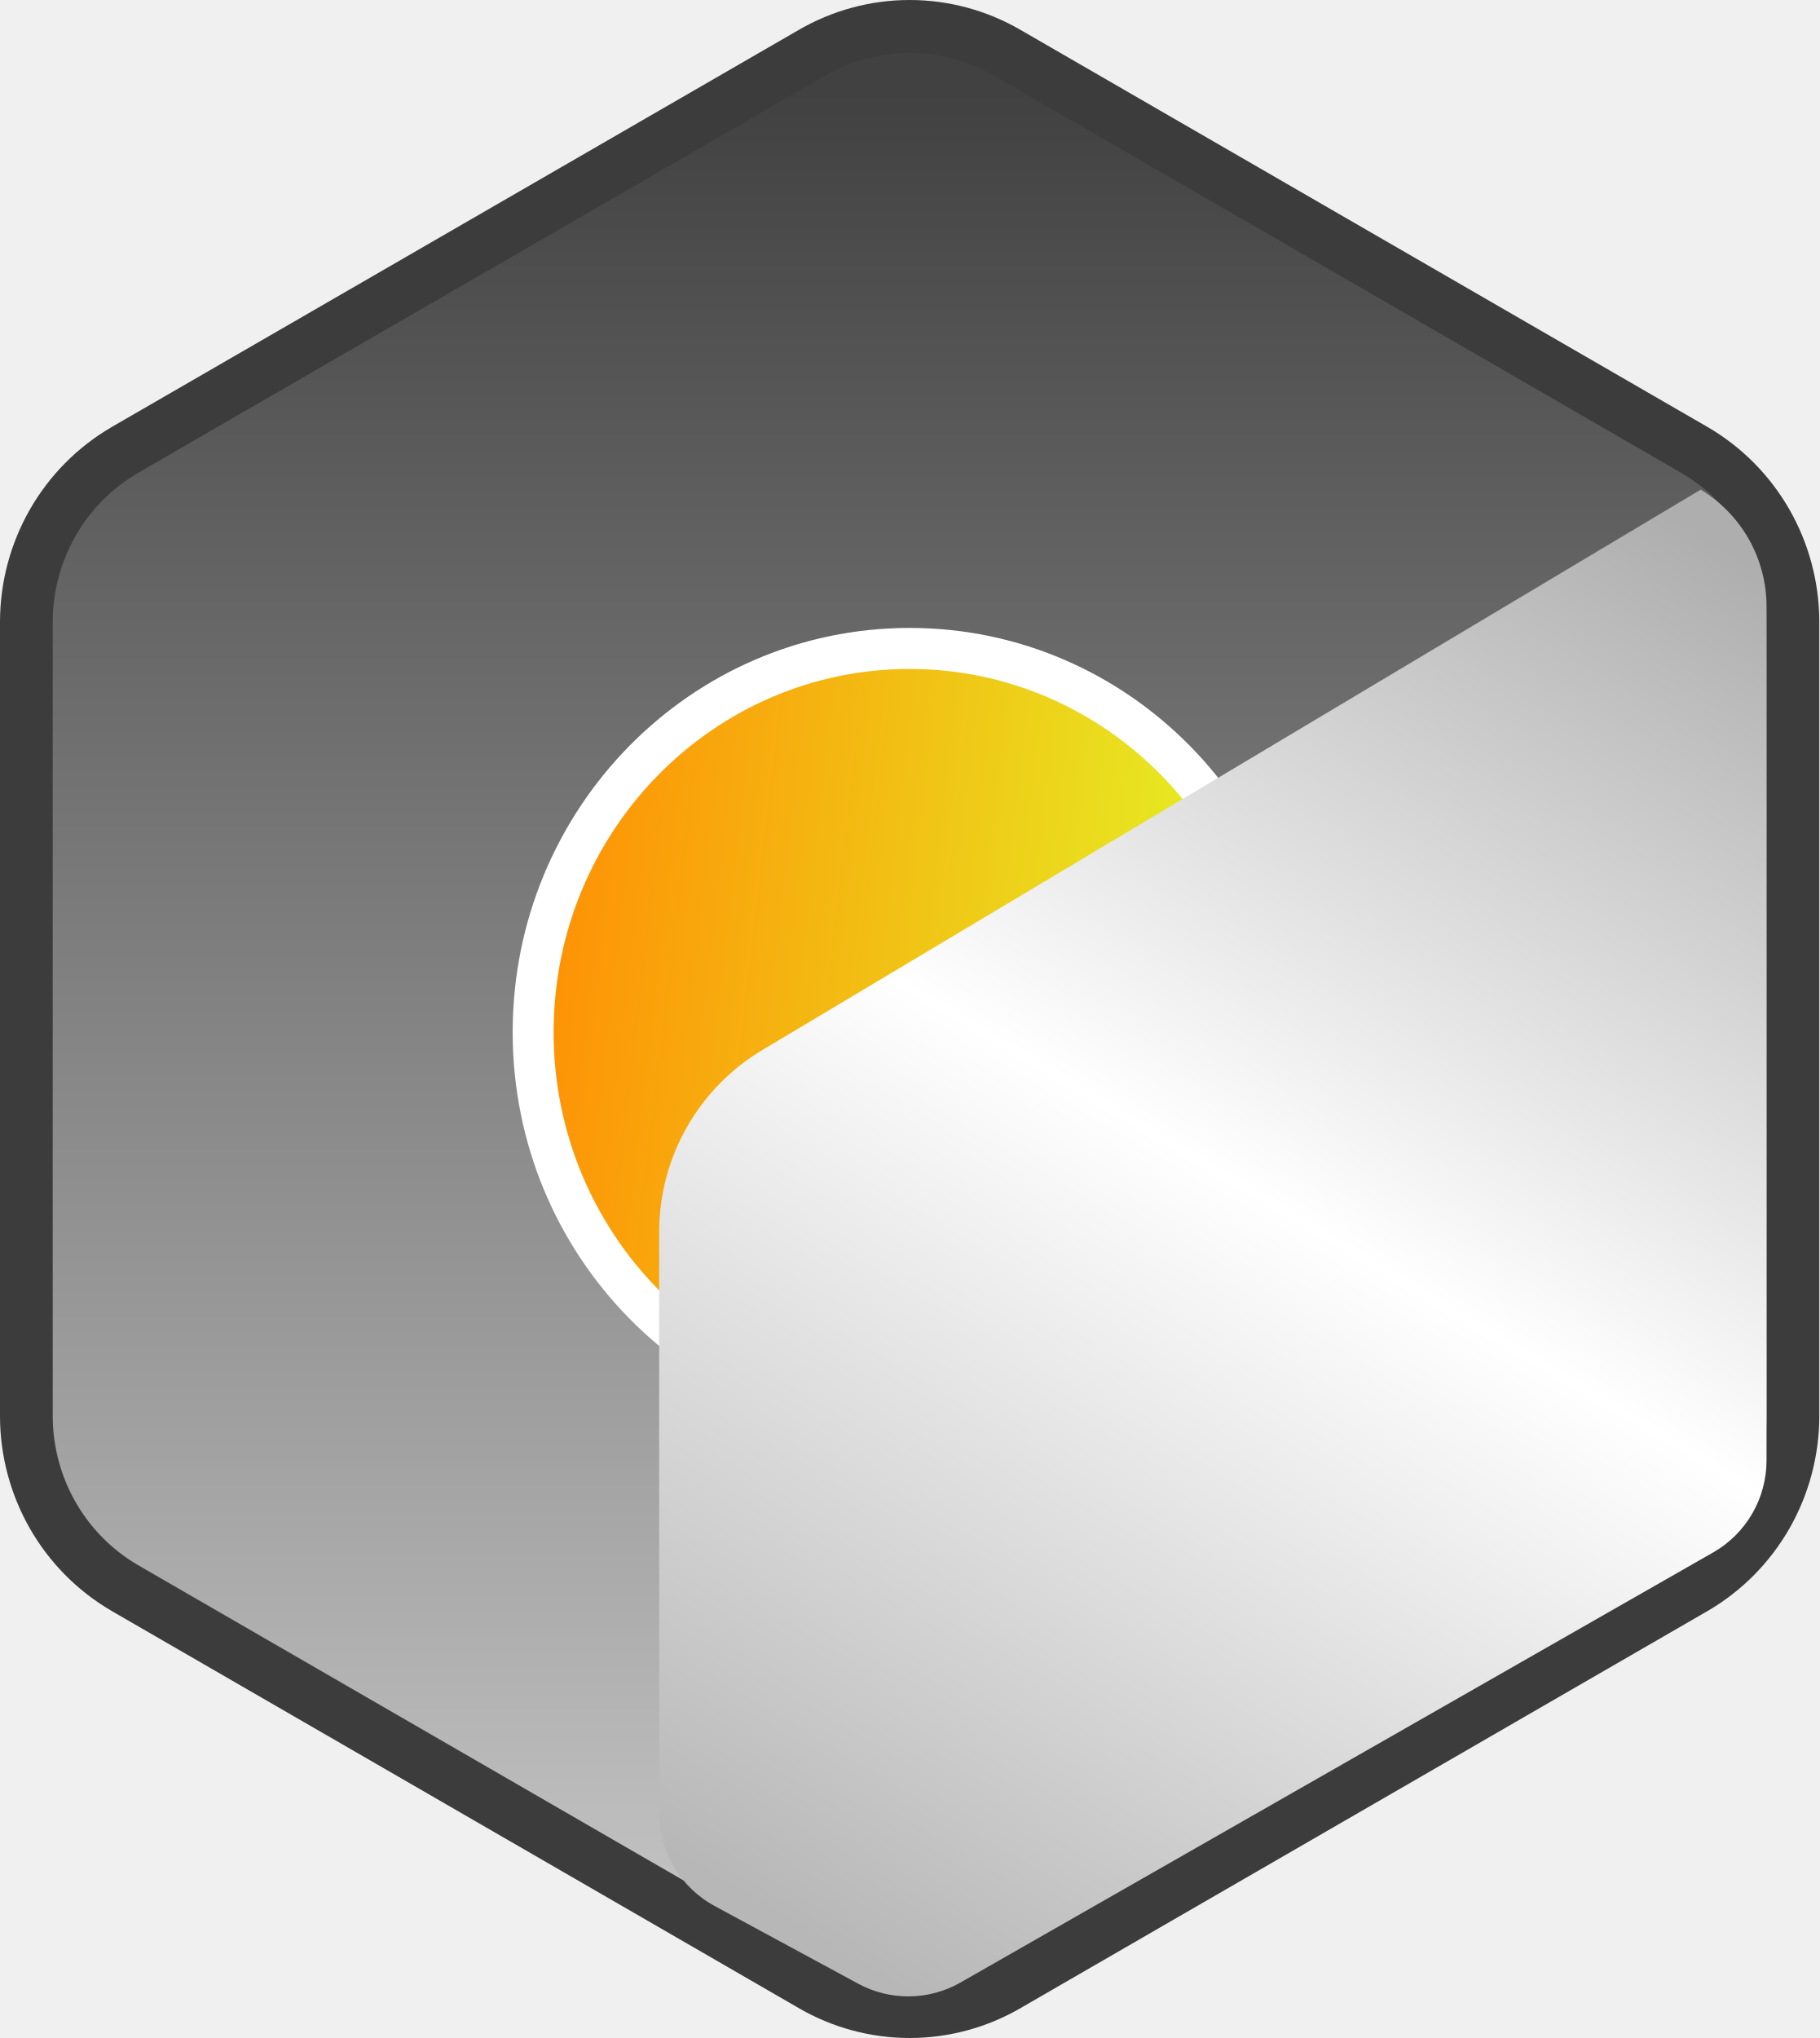
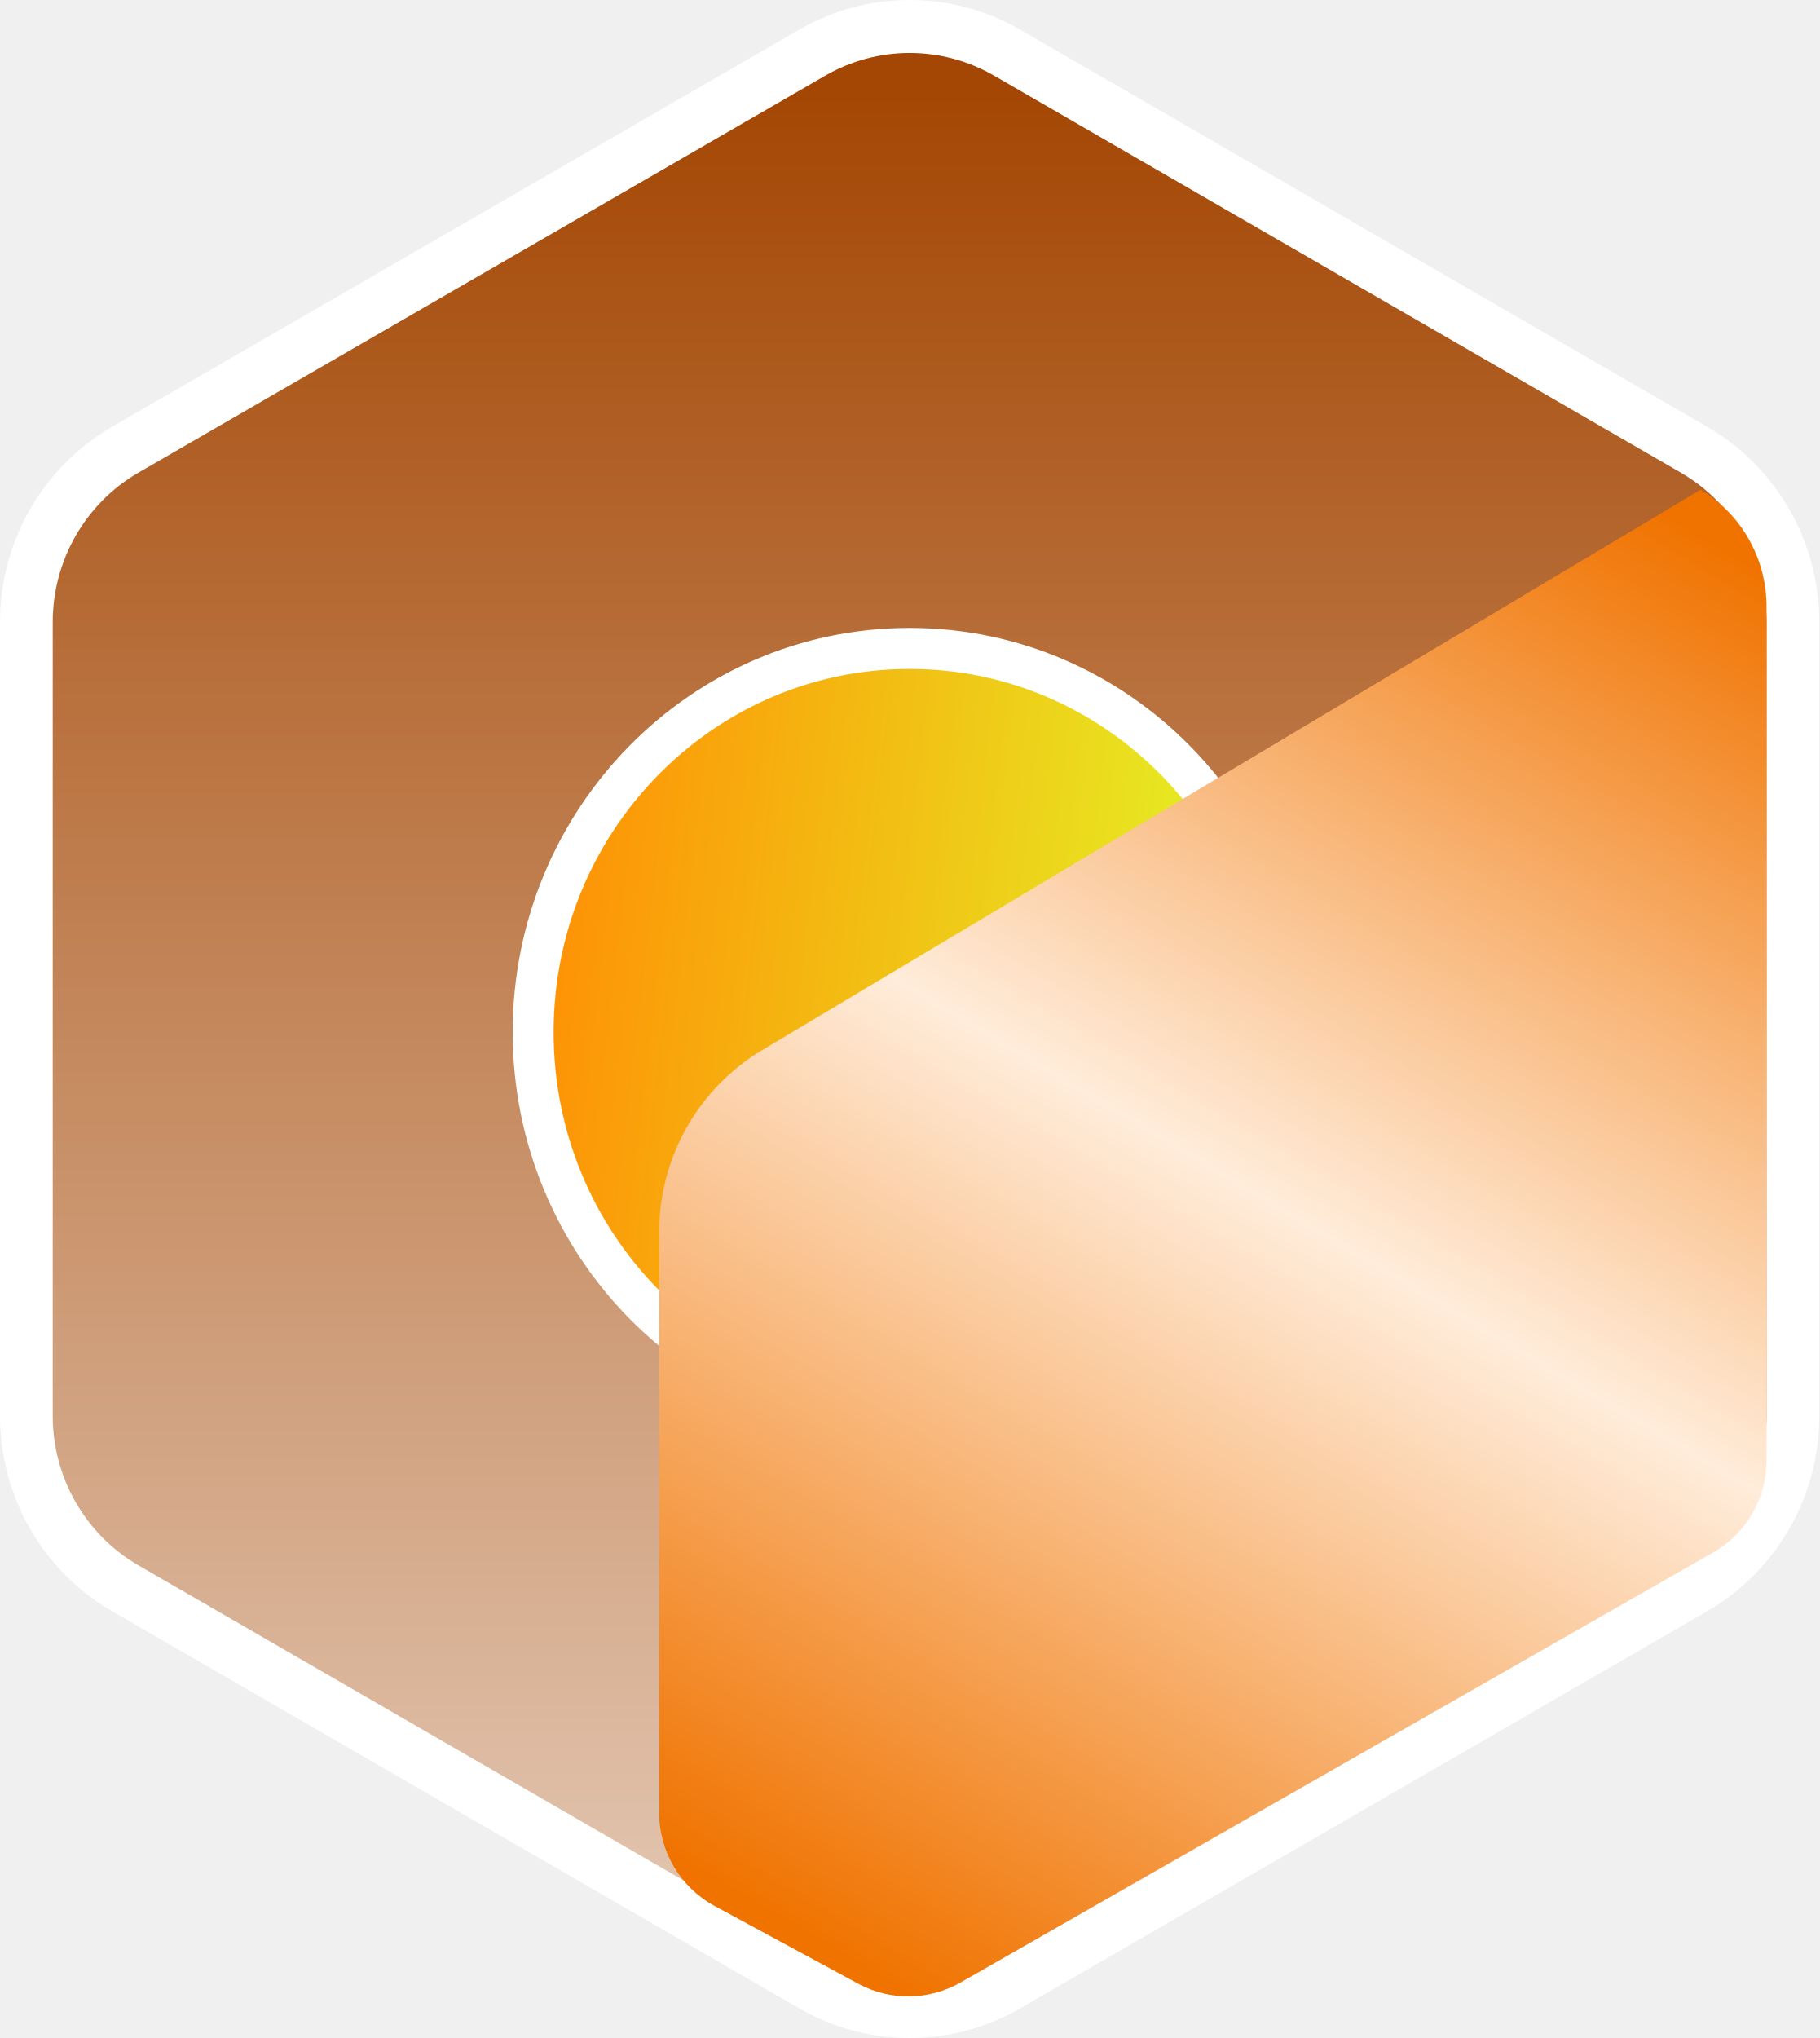
<svg xmlns="http://www.w3.org/2000/svg" width="50" height="56" viewBox="0 0 50 56" fill="none">
-   <path d="M49.625 38.912V38.912V17.089V17.089C49.624 16.071 49.359 15.072 48.855 14.191C48.351 13.309 47.627 12.577 46.754 12.068L46.753 12.067L27.874 1.156C27.873 1.156 27.873 1.156 27.873 1.156C27 0.646 26.009 0.378 25 0.378C23.991 0.378 23 0.646 22.127 1.156C22.127 1.156 22.126 1.156 22.126 1.156L3.247 12.067L3.245 12.068C2.373 12.577 1.648 13.309 1.145 14.191C0.641 15.072 0.376 16.071 0.374 17.089V17.089L0.374 38.912L0.374 38.912C0.376 39.929 0.641 40.929 1.145 41.81C1.648 42.691 2.373 43.423 3.245 43.933L3.247 43.934L22.126 54.844C22.126 54.844 22.126 54.844 22.127 54.844C23 55.354 23.991 55.623 25 55.623C26.009 55.623 27 55.354 27.873 54.844C27.873 54.844 27.873 54.844 27.874 54.844L46.753 43.934L46.754 43.933C47.627 43.423 48.351 42.691 48.855 41.81C49.359 40.929 49.624 39.929 49.625 38.912Z" fill="url(#paint0_linear_22_1453)" stroke="white" stroke-width="0.7" stroke-linecap="round" stroke-linejoin="round" />
-   <path fill-rule="evenodd" clip-rule="evenodd" d="M21.94 0.829C22.87 0.286 23.925 0 25 0C26.075 0 27.13 0.286 28.06 0.829C28.061 0.829 28.061 0.829 28.062 0.83L46.943 11.741C47.872 12.284 48.643 13.064 49.18 14.002C49.716 14.941 49.999 16.005 50 17.088V38.912C49.999 39.995 49.716 41.059 49.18 41.998C48.643 42.936 47.872 43.716 46.943 44.259L46.94 44.261L28.062 55.17C28.061 55.171 28.061 55.171 28.061 55.171C27.13 55.714 26.075 56 25 56C23.925 56 22.869 55.714 21.939 55.171C21.939 55.171 21.939 55.171 21.938 55.17L3.06 44.261L3.058 44.259C2.128 43.716 1.357 42.936 0.82 41.998C0.284 41.059 0.001 39.995 0 38.912V17.088C0.001 16.005 0.284 14.941 0.82 14.002C1.357 13.064 2.128 12.284 3.058 11.741L3.06 11.739L21.938 0.83C21.939 0.829 21.939 0.829 21.94 0.829ZM25 1.455C24.181 1.455 23.377 1.672 22.667 2.087L22.664 2.088L3.786 12.998C3.786 12.998 3.785 12.999 3.785 12.999C3.077 13.413 2.487 14.008 2.077 14.726C1.667 15.444 1.45 16.259 1.449 17.089V38.911C1.45 39.741 1.667 40.556 2.077 41.274C2.487 41.992 3.077 42.587 3.785 43.001C3.785 43.001 3.786 43.002 3.786 43.002L22.667 53.913C23.377 54.328 24.181 54.545 25 54.545C25.819 54.545 26.623 54.328 27.333 53.913L27.336 53.912L46.214 43.002C46.214 43.002 46.215 43.001 46.215 43.001C46.923 42.587 47.513 41.992 47.923 41.274C48.333 40.556 48.55 39.741 48.551 38.911V17.089C48.55 16.259 48.333 15.444 47.923 14.726C47.513 14.008 46.923 13.413 46.215 12.999C46.215 12.999 46.214 12.998 46.214 12.998L27.336 2.088L27.333 2.087C26.623 1.672 25.819 1.455 25 1.455Z" fill="#3C3C3C" />
-   <path d="M35.71 28.363C35.71 34.388 30.915 39.272 25 39.272C19.085 39.272 14.29 34.388 14.29 28.363C14.29 22.338 19.085 17.454 25 17.454C30.915 17.454 35.71 22.338 35.71 28.363Z" fill="url(#paint1_linear_22_1453)" />
+   <path d="M49.625 38.912V38.912V17.089V17.089C49.624 16.071 49.359 15.072 48.855 14.191C48.351 13.309 47.627 12.577 46.754 12.068L46.753 12.067L27.874 1.156C27.873 1.156 27.873 1.156 27.873 1.156C27 0.646 26.009 0.378 25 0.378C23.991 0.378 23 0.646 22.127 1.156C22.127 1.156 22.126 1.156 22.126 1.156L3.247 12.067L3.245 12.068C2.373 12.577 1.648 13.309 1.145 14.191C0.641 15.072 0.376 16.071 0.374 17.089V17.089L0.374 38.912L0.374 38.912C0.376 39.929 0.641 40.929 1.145 41.81C1.648 42.691 2.373 43.423 3.245 43.933L3.247 43.934L22.126 54.844C22.126 54.844 22.126 54.844 22.127 54.844C23 55.354 23.991 55.623 25 55.623C26.009 55.623 27 55.354 27.873 54.844C27.873 54.844 27.873 54.844 27.874 54.844L46.753 43.934L46.754 43.933C47.627 43.423 48.351 42.691 48.855 41.81C49.359 40.929 49.624 39.929 49.625 38.912Z" fill="url(#paint0_linear_7_5151)" stroke="white" stroke-width="0.7" stroke-linecap="round" stroke-linejoin="round" />
+   <path fill-rule="evenodd" clip-rule="evenodd" d="M21.94 0.829C22.87 0.286 23.925 0 25 0C26.075 0 27.13 0.286 28.06 0.829C28.061 0.829 28.061 0.829 28.062 0.83L46.943 11.741C47.872 12.284 48.643 13.064 49.18 14.002C49.716 14.941 49.999 16.005 50 17.088V38.912C49.999 39.995 49.716 41.059 49.18 41.998C48.643 42.936 47.872 43.716 46.943 44.259L46.94 44.261L28.062 55.17C28.061 55.171 28.061 55.171 28.061 55.171C27.13 55.714 26.075 56 25 56C23.925 56 22.869 55.714 21.939 55.171C21.939 55.171 21.939 55.171 21.938 55.17L3.06 44.261L3.058 44.259C2.128 43.716 1.357 42.936 0.82 41.998C0.284 41.059 0.001 39.995 0 38.912V17.088C0.001 16.005 0.284 14.941 0.82 14.002C1.357 13.064 2.128 12.284 3.058 11.741L3.06 11.739L21.938 0.83C21.939 0.829 21.939 0.829 21.94 0.829ZM25 1.455C24.181 1.455 23.377 1.672 22.667 2.087L22.664 2.088L3.786 12.998C3.786 12.998 3.785 12.999 3.785 12.999C3.077 13.413 2.487 14.008 2.077 14.726C1.667 15.444 1.45 16.259 1.449 17.089V38.911C1.45 39.741 1.667 40.556 2.077 41.274C2.487 41.992 3.077 42.587 3.785 43.001C3.785 43.001 3.786 43.002 3.786 43.002L22.667 53.913C23.377 54.328 24.181 54.545 25 54.545C25.819 54.545 26.623 54.328 27.333 53.913L27.336 53.912L46.214 43.002C46.214 43.002 46.215 43.001 46.215 43.001C46.923 42.587 47.513 41.992 47.923 41.274C48.333 40.556 48.55 39.741 48.551 38.911V17.089C48.55 16.259 48.333 15.444 47.923 14.726C47.513 14.008 46.923 13.413 46.215 12.999C46.215 12.999 46.214 12.998 46.214 12.998L27.336 2.088L27.333 2.087C26.623 1.672 25.819 1.455 25 1.455Z" fill="white" />
+   <path d="M35.71 28.363C35.71 34.388 30.915 39.272 25 39.272C19.085 39.272 14.29 34.388 14.29 28.363C14.29 22.338 19.085 17.454 25 17.454C30.915 17.454 35.71 22.338 35.71 28.363Z" fill="url(#paint1_linear_7_5151)" />
  <path d="M34.885 28.363C34.885 33.943 30.448 38.445 25 38.445C19.552 38.445 15.115 33.943 15.115 28.363C15.115 22.783 19.552 18.281 25 18.281C30.448 18.281 34.885 22.783 34.885 28.363ZM25 39.372C30.972 39.372 35.81 34.442 35.81 28.363C35.81 22.285 30.972 17.354 25 17.354C19.028 17.354 14.19 22.285 14.19 28.363C14.19 34.442 19.028 39.372 25 39.372Z" fill="white" stroke="white" stroke-width="0.2" />
-   <path d="M18.116 33.855C18.116 31.803 19.192 29.903 20.949 28.854L46.739 13.455C47.863 14.132 48.55 15.351 48.55 16.666V40.127C48.55 41.173 47.991 42.138 47.086 42.656L26.396 54.476C25.527 54.972 24.465 54.984 23.586 54.508L19.639 52.372C18.701 51.864 18.116 50.881 18.116 49.811V33.855Z" fill="url(#paint2_linear_22_1453)" />
+   <path d="M18.116 33.855C18.116 31.803 19.192 29.903 20.949 28.854L46.739 13.455C47.863 14.132 48.55 15.351 48.55 16.666V40.127C48.55 41.173 47.991 42.138 47.086 42.656L26.396 54.476C25.527 54.972 24.465 54.984 23.586 54.508L19.639 52.372C18.701 51.864 18.116 50.881 18.116 49.811V33.855Z" fill="url(#paint2_linear_7_5151)" />
  <defs>
-     <linearGradient id="paint0_linear_22_1453" x1="25" y1="75.637" x2="25" y2="2.546" gradientUnits="userSpaceOnUse">
+     <linearGradient id="paint0_linear_7_5151" x1="25" y1="75.637" x2="25" y2="2.546" gradientUnits="userSpaceOnUse">
      <stop stop-color="white" />
-       <stop offset="1" stop-color="#414141" />
+       <stop offset="1" stop-color="#A44704" />
    </linearGradient>
-     <linearGradient id="paint1_linear_22_1453" x1="14.29" y1="26.181" x2="36.364" y2="28.761" gradientUnits="userSpaceOnUse">
+     <linearGradient id="paint1_linear_7_5151" x1="14.29" y1="26.181" x2="36.364" y2="28.761" gradientUnits="userSpaceOnUse">
      <stop stop-color="#FF8E04" />
      <stop offset="1" stop-color="#E1FF29" />
    </linearGradient>
-     <linearGradient id="paint2_linear_22_1453" x1="47.101" y1="14.91" x2="23.775" y2="54.116" gradientUnits="userSpaceOnUse">
-       <stop stop-color="#AEAEAE" />
-       <stop offset="0.478" stop-color="white" />
-       <stop offset="1" stop-color="#B7B7B7" />
+     <linearGradient id="paint2_linear_7_5151" x1="47.101" y1="14.91" x2="23.775" y2="54.116" gradientUnits="userSpaceOnUse">
+       <stop stop-color="#F07300" />
+       <stop offset="0.478" stop-color="#FFECDA" />
+       <stop offset="1" stop-color="#F07300" />
    </linearGradient>
  </defs>
</svg>
